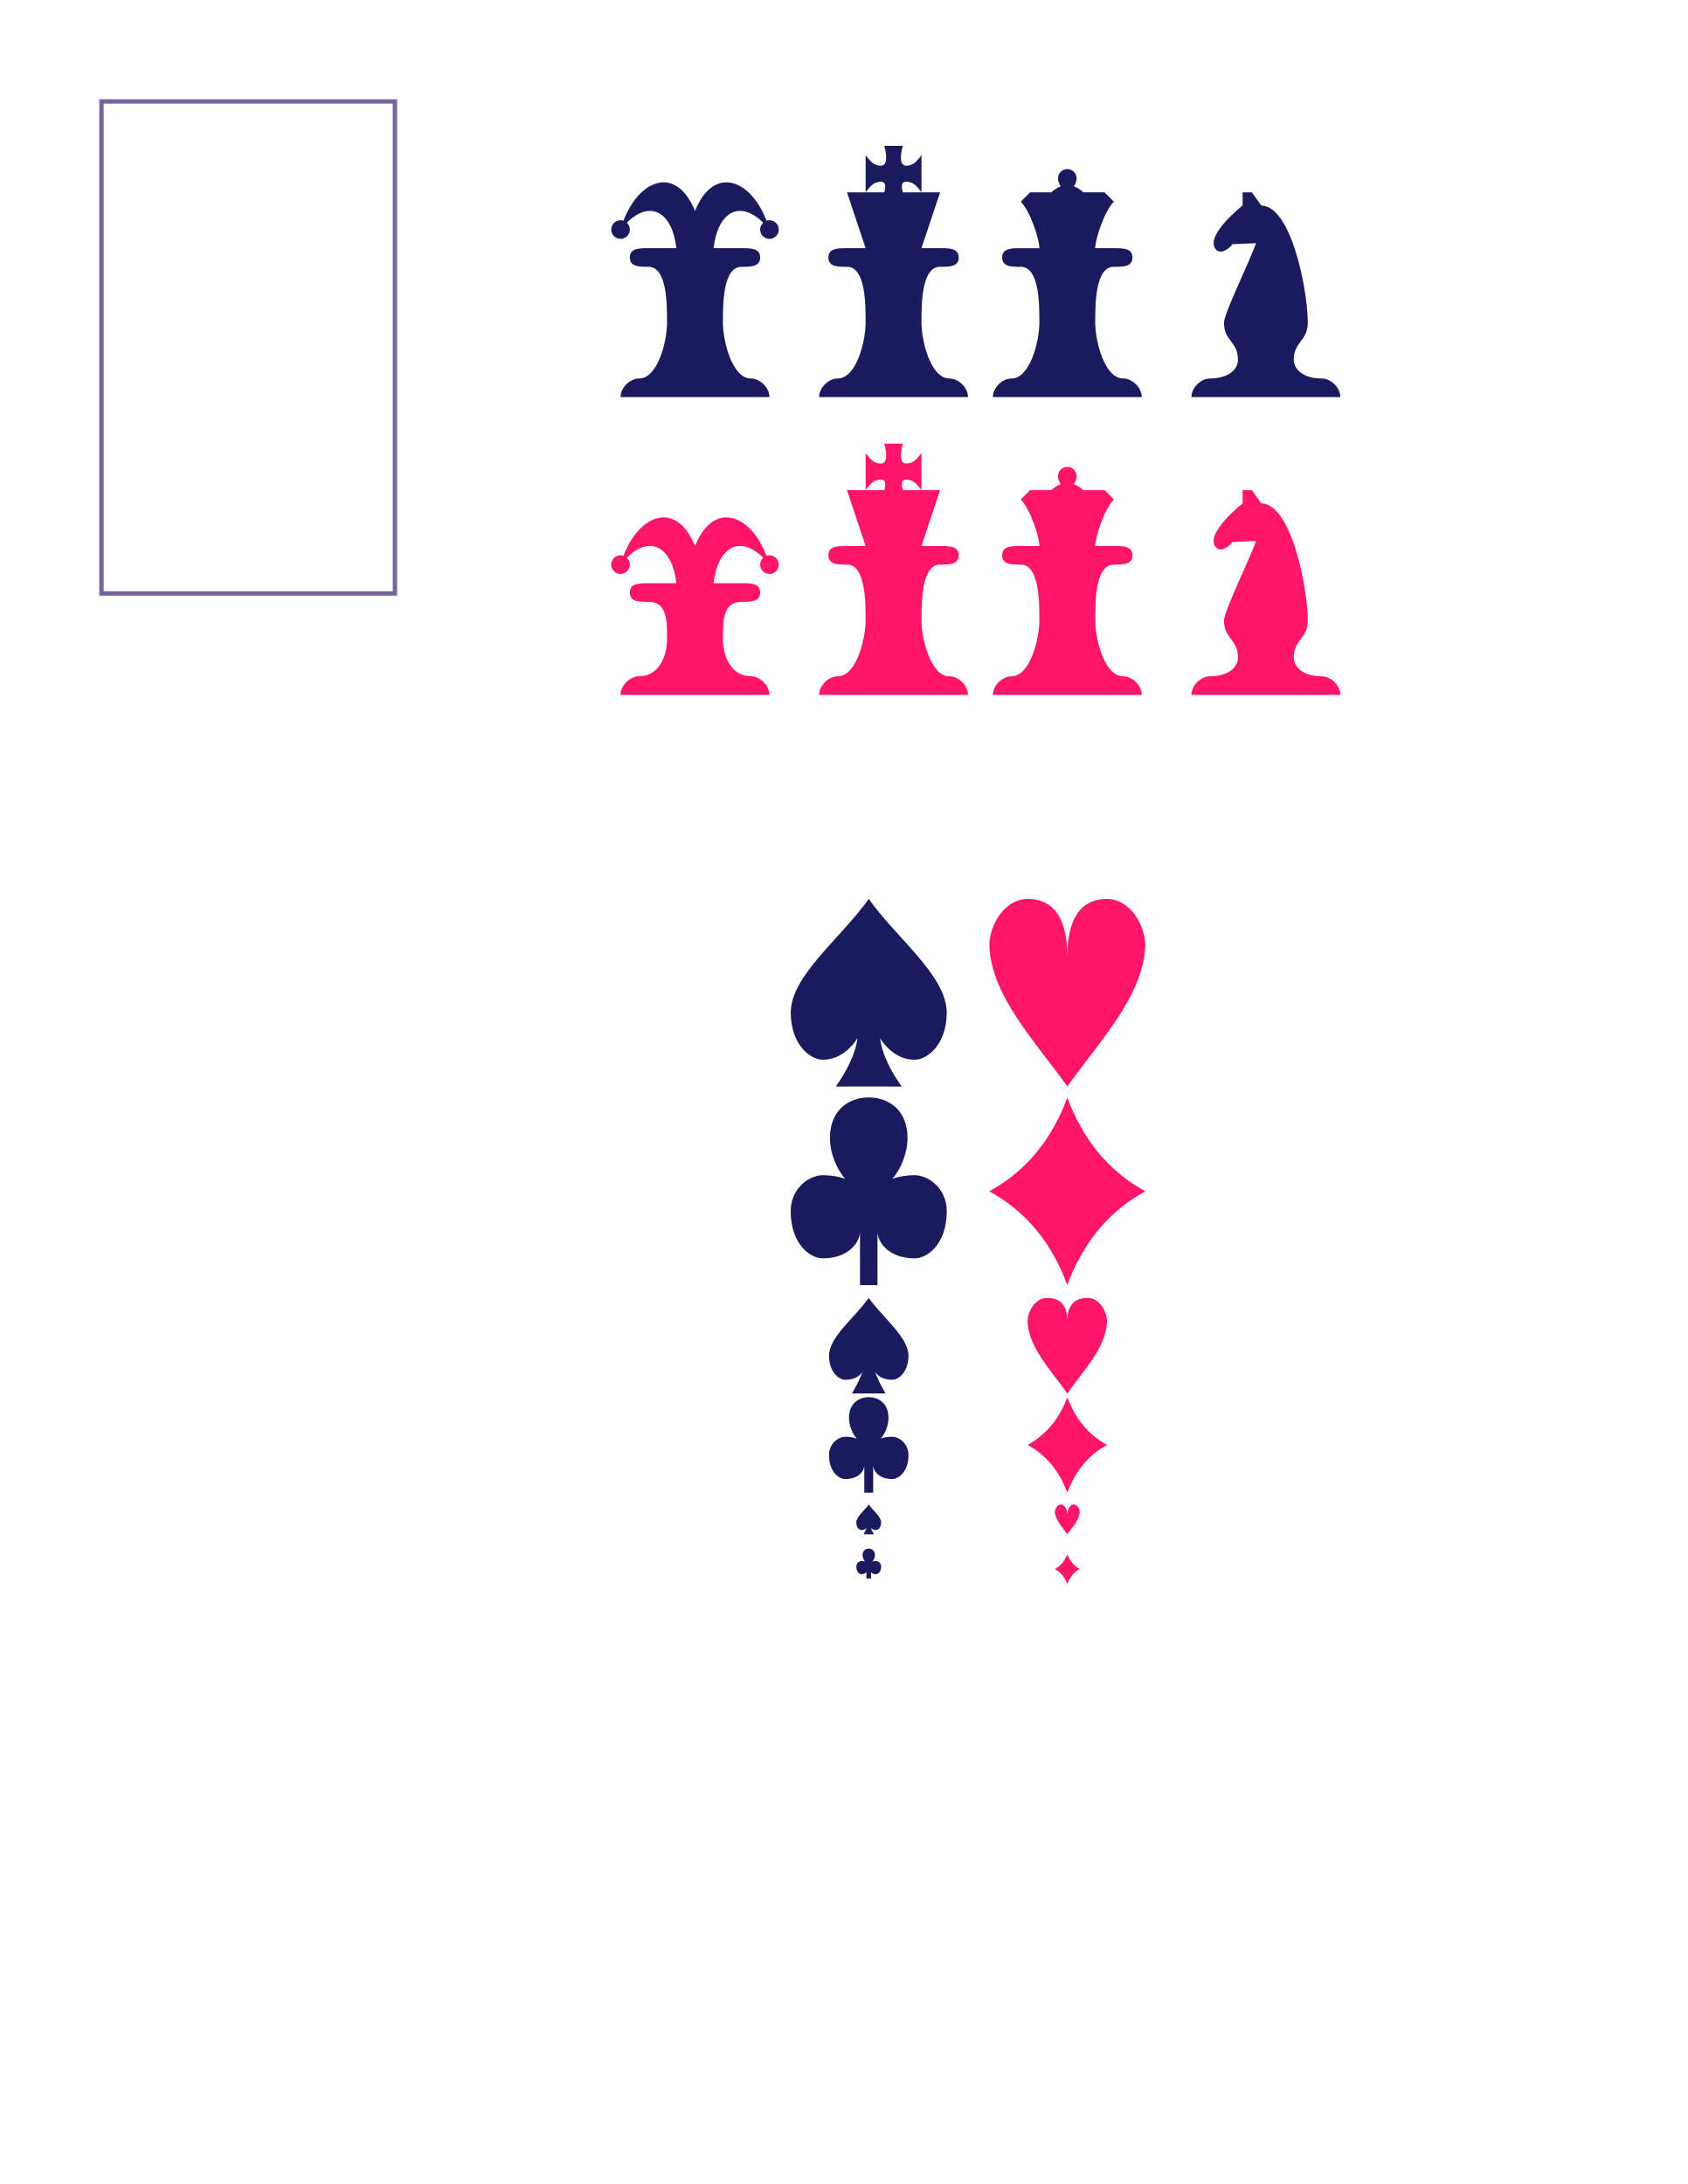
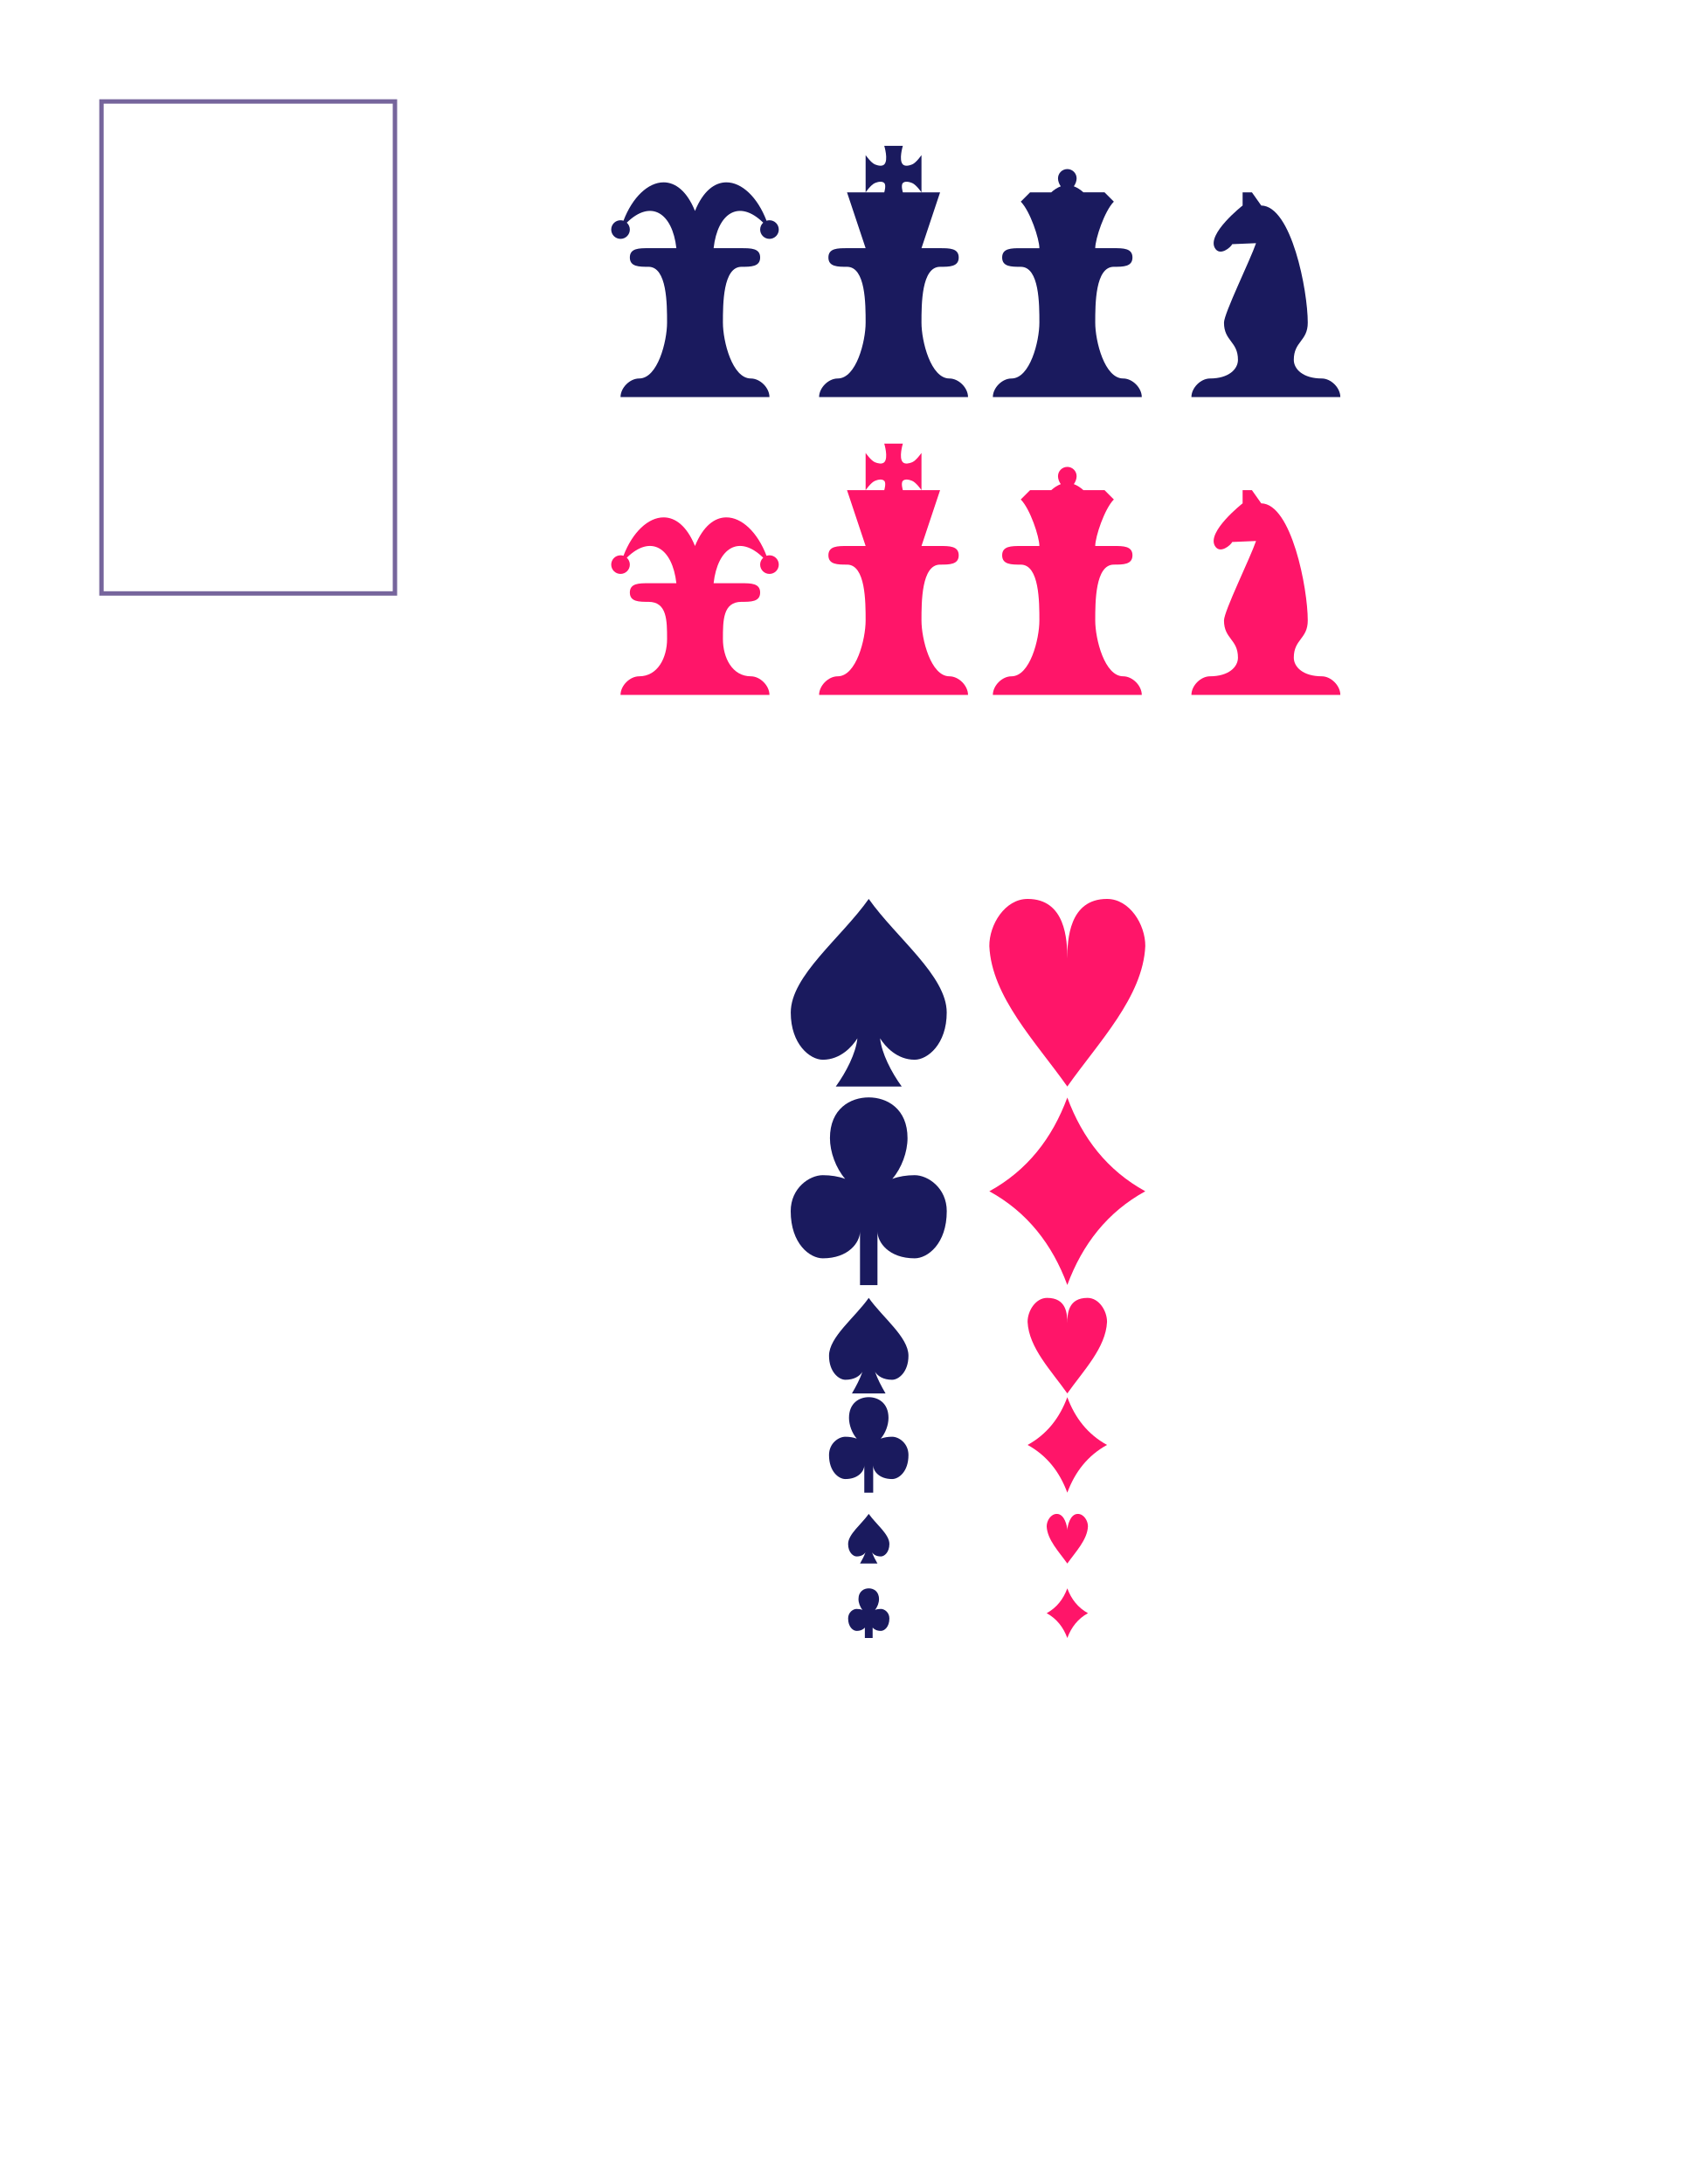
<svg xmlns="http://www.w3.org/2000/svg" width="8.5in" height="11in" viewBox="0 0 215.9 279.4" version="1.1" id="svg8">
  <defs id="defs2">
    </defs>
  <g id="layer1" transform="translate(0,-17.6)" style="display:inline;opacity:1">
    <path style="display:inline;fill:#ff1569;fill-opacity:1;stroke-width:0.03" d="m 133.942,183.639 c -1.48,0 -2.506,1.676 -2.497,3.073 0.152,3.307 3.038,6.253 5.08,9.15 2.042,-2.896 4.928,-5.843 5.08,-9.15 0.009,-1.397 -1.016,-3.073 -2.497,-3.073 -2.468,0 -2.583,2.016 -2.583,3.239 0,-1.222 -0.116,-3.239 -2.583,-3.239 z" id="path18063-8-7-1-7-29-6-7" />
    <g style="display:inline;fill:#ff1569;fill-opacity:1" id="g18077-2-9-0-6" transform="matrix(0.02902978,0,0,-0.03055766,129.9933,208.2052)">
      <path style="fill:#ff1569;fill-opacity:1;stroke-width:1" d="M 225,388.149 C 191.119,301.121 134.956,232.671 50.007,188.333 134.956,143.996 191.119,75.546 225,-11.482 258.881,75.546 315.044,143.996 399.993,188.333 315.044,232.671 258.881,301.121 225,388.149 Z" id="path18075-0-4-8-5" />
    </g>
    <path style="display:inline;fill:#1a1a5e;fill-opacity:1;stroke-width:0.03" d="m 111.125,183.639 c -1.795,2.542 -5.08,5.01 -5.08,7.404 0,2.063 1.248,3.073 2.09,3.073 1.151,0 1.854,-0.489 2.184,-1.022 -0.331,0.947 -0.782,1.798 -1.342,2.768 h 2.148 2.148 c -0.56,-0.97 -1.011,-1.822 -1.342,-2.768 0.33,0.533 1.033,1.022 2.184,1.022 0.842,0 2.09,-1.01 2.09,-3.073 0,-2.394 -3.285,-4.862 -5.08,-7.404 z" id="path6291-5" />
    <path style="display:inline;fill:#1a1a5e;fill-opacity:1;stroke-width:0.03" d="m 111.125,196.339 c -1.19,0 -2.526,0.733 -2.526,2.654 0,0.892 0.379,1.944 0.99,2.651 -0.433,-0.161 -0.93,-0.241 -1.455,-0.241 -0.871,0 -2.09,0.838 -2.09,2.34 0,2.13 1.248,3.073 2.09,3.073 1.684,0 2.422,-1.048 2.422,-1.746 -0.004,1.535 0,2.086 0,3.492 h 0.569 0.569 c 0,-1.406 0.004,-1.957 0,-3.492 0,0.699 0.738,1.746 2.422,1.746 0.842,0 2.09,-0.943 2.09,-3.073 0,-1.502 -1.219,-2.34 -2.09,-2.34 -0.524,0 -1.022,0.08 -1.455,0.241 0.612,-0.707 0.99,-1.759 0.99,-2.651 0,-1.921 -1.336,-2.654 -2.526,-2.654 z" id="path18059-7-3-07-0-3-17" />
-     <path style="display:inline;fill:#1a1a5e;fill-opacity:1;stroke-width:0.009" d="m 111.125,210.065 c -0.561,0.794 -1.587,1.566 -1.587,2.314 0,0.645 0.39,0.96 0.653,0.96 0.36,0 0.579,-0.153 0.682,-0.319 -0.103,0.296 -0.244,0.562 -0.419,0.865 h 0.671 0.671 c -0.175,-0.303 -0.316,-0.569 -0.419,-0.865 0.103,0.166 0.323,0.319 0.682,0.319 0.263,0 0.653,-0.316 0.653,-0.96 0,-0.748 -1.026,-1.519 -1.587,-2.314 z" id="path6291-0-8" />
-     <g style="display:inline;fill:#ff1569;fill-opacity:1" id="g18077-2-9-0-9-0" transform="matrix(0.00907181,0,0,-0.00954927,134.4838,220.1236)">
+     <path style="display:inline;fill:#1a1a5e;fill-opacity:1;stroke-width:0.015" d="m 111.125,211.275 c -0.933,1.32 -2.639,2.603 -2.639,3.846 0,1.072 0.648,1.596 1.086,1.596 0.598,0 0.963,-0.254 1.135,-0.531 -0.172,0.492 -0.406,0.934 -0.697,1.438 h 1.116 1.116 c -0.291,-0.504 -0.525,-0.946 -0.697,-1.438 0.171,0.277 0.537,0.531 1.135,0.531 0.437,0 1.086,-0.525 1.086,-1.596 0,-1.244 -1.706,-2.526 -2.639,-3.846 z" id="path6291-0-8" />
+     <g style="display:inline;fill:#ff1569;fill-opacity:1" id="g18077-2-9-0-9-0" transform="matrix(0.01509518,0,0,-0.01588966,133.1286,226.9675)">
      <path style="fill:#ff1569;fill-opacity:1;stroke-width:1" d="M 225,388.149 C 191.119,301.121 134.956,232.671 50.007,188.333 134.956,143.996 191.119,75.546 225,-11.482 258.881,75.546 315.044,143.996 399.993,188.333 315.044,232.671 258.881,301.121 225,388.149 Z" id="path18075-0-4-8-2-5" />
    </g>
-     <path style="display:inline;fill:#1a1a5e;fill-opacity:1;stroke-width:0.009" d="m 111.125,215.715 c -0.372,0 -0.789,0.229 -0.789,0.829 0,0.279 0.118,0.607 0.31,0.828 -0.135,-0.05 -0.291,-0.075 -0.455,-0.075 -0.272,0 -0.653,0.262 -0.653,0.731 0,0.666 0.39,0.96 0.653,0.96 0.312,0 0.517,-0.116 0.635,-0.255 v 0.8 h 0.121 0.178 0.299 v -0.8 c 0.118,0.139 0.323,0.255 0.635,0.255 0.263,0 0.653,-0.294 0.653,-0.96 0,-0.469 -0.381,-0.731 -0.653,-0.731 -0.164,0 -0.319,0.025 -0.455,0.075 0.191,-0.221 0.31,-0.55 0.31,-0.828 0,-0.6 -0.417,-0.829 -0.789,-0.829 z" id="path18059-7-3-07-0-3-17-3" />
-     <path style="display:inline;fill:#ff1569;fill-opacity:1;stroke-width:0.009" d="m 135.72,210.07 c -0.461,0 -0.781,0.523 -0.778,0.958 0.047,1.031 0.947,1.949 1.583,2.852 0.637,-0.903 1.536,-1.821 1.583,-2.852 0.003,-0.435 -0.316,-0.958 -0.778,-0.958 h -5.2e-4 c -0.6,0 -0.795,0.94 -0.805,1.235 -0.01,-0.295 -0.206,-1.235 -0.805,-1.235 z" id="path18063-8-7-1-7-29-6-7-83" />
+     <path style="display:inline;fill:#1a1a5e;fill-opacity:1;stroke-width:0.015" d="m 111.125,220.8 c -0.618,0 -1.312,0.381 -1.312,1.379 0,0.463 0.197,1.01 0.515,1.377 -0.225,-0.084 -0.484,-0.125 -0.756,-0.125 -0.452,0 -1.086,0.435 -1.086,1.216 0,1.107 0.648,1.596 1.086,1.596 0.518,0 0.86,-0.192 1.056,-0.423 V 227.15 h 0.202 0.296 0.497 v -1.331 c 0.196,0.231 0.537,0.423 1.056,0.423 0.437,0 1.086,-0.489 1.086,-1.596 0,-0.78 -0.633,-1.216 -1.086,-1.216 -0.272,0 -0.531,0.041 -0.756,0.125 0.318,-0.367 0.515,-0.914 0.515,-1.377 0,-0.998 -0.693,-1.379 -1.312,-1.379 z" id="path18059-7-3-07-0-3-17-3" />
+     <path style="display:inline;fill:#ff1569;fill-opacity:1;stroke-width:0.015" d="m 135.183,211.275 c -0.769,0 -1.302,0.871 -1.297,1.597 0.079,1.718 1.578,3.249 2.639,4.753 1.061,-1.505 2.56,-3.035 2.639,-4.753 0.005,-0.726 -0.527,-1.597 -1.296,-1.597 h -8.7e-4 c -0.999,0 -1.325,1.567 -1.342,2.058 -0.017,-0.491 -0.343,-2.058 -1.342,-2.058 z" id="path18063-8-7-1-7-29-6-7-83" />
    <path style="display:inline;opacity:1;fill:#ff1569;fill-opacity:1;stroke-width:0.058" d="m 121.927,56.4 c -2.907,0 -4.92,3.291 -4.902,6.034 0.298,6.494 5.965,12.279 9.975,17.966 4.009,-5.687 9.677,-11.472 9.975,-17.966 0.018,-2.743 -1.995,-6.034 -4.902,-6.034 -4.845,0 -5.073,5.235 -5.073,7.635 0,-2.4 -0.228,-7.635 -5.073,-7.635 z" id="path18063-8-7-1-7-29-6-7-5" transform="translate(9.525,76.2)" />
    <g style="display:inline;opacity:1;fill:#ff1569;fill-opacity:1" id="g18077-2-9-0-6-8" transform="matrix(0.057,0,0,-0.06,123.7,181.3)">
      <path style="fill:#ff1569;fill-opacity:1;stroke-width:1" d="M 225,388.149 C 191.119,301.121 134.956,232.671 50.007,188.333 134.956,143.996 191.119,75.546 225,-11.482 258.881,75.546 315.044,143.996 399.993,188.333 315.044,232.671 258.881,301.121 225,388.149 Z" id="path18075-0-4-8-5-1" />
    </g>
    <path style="display:inline;opacity:1;fill:#1a1a5e;fill-opacity:1;stroke-width:0.058" d="m 101.6,56.4 c -3.525,4.99 -9.975,9.838 -9.975,14.538 0,4.05 2.45,6.034 4.103,6.034 2.26,0 3.774,-1.696 4.422,-2.742 -0.204,1.914 -1.413,4.297 -2.768,6.17 h 4.218 4.218 c -1.355,-1.873 -2.564,-4.256 -2.768,-6.17 0.648,1.046 2.162,2.742 4.422,2.742 1.653,0 4.103,-1.984 4.103,-6.034 0,-4.7 -6.449,-9.547 -9.975,-14.538 z" id="path6291-5-9" transform="translate(9.525,76.2)" />
    <path style="display:inline;opacity:1;fill:#1a1a5e;fill-opacity:1;stroke-width:0.059" d="m 111.125,157.991 c -2.339,0 -4.963,1.44 -4.963,5.214 0,1.752 0.744,3.819 1.946,5.209 -0.851,-0.317 -1.828,-0.473 -2.859,-0.473 -1.711,0 -4.106,1.647 -4.106,4.598 0,4.186 2.452,6.039 4.106,6.039 3.309,0 4.758,-2.059 4.758,-3.431 -0.008,3.015 0,4.1 0,6.862 h 1.117 1.117 c 0,-2.762 0.008,-3.846 0,-6.862 0,1.372 1.45,3.431 4.758,3.431 1.654,0 4.106,-1.853 4.106,-6.039 0,-2.951 -2.395,-4.598 -4.106,-4.598 -1.031,0 -2.008,0.157 -2.859,0.473 1.202,-1.39 1.946,-3.457 1.946,-5.209 0,-3.774 -2.624,-5.214 -4.963,-5.214 z" id="path18059-7-3-07-0-3-17-7" />
  </g>
  <g id="layer2" style="display:inline">
    <path id="path1062-1-1" style="display:inline;fill:#1a1a5e;fill-opacity:1;stroke:none;stroke-width:0.286;stroke-dashoffset:45.012;paint-order:markers fill stroke;stop-color:#000000" d="m 67.818,23.326 c -1.965,4.05e-4 -3.98,1.889 -5.134,4.912 -0.121,-0.04 -0.248,-0.061 -0.375,-0.061 -0.658,0 -1.191,0.533 -1.191,1.191 0,0.658 0.533,1.191 1.191,1.191 0.658,0 1.191,-0.533 1.191,-1.191 -2.6e-5,-0.336 -0.142,-0.656 -0.391,-0.882 3.099,-3.034 5.835,-1.251 6.344,3.263 H 65.881 c -1.191,0 -2.381,0 -2.381,1.191 0,1.191 1.191,1.191 2.381,1.191 2.381,0 2.381,4.763 2.381,7.144 0,2.381 -1.191,7.144 -3.572,7.144 -1.191,0 -2.381,1.191 -2.381,2.381 h 9.525 V 26.988 c -1.036,-2.554 -2.512,-3.662 -4.016,-3.661 z m 8.033,0 c 1.965,4.05e-4 3.98,1.889 5.134,4.912 0.121,-0.04 0.248,-0.061 0.375,-0.061 0.658,0 1.191,0.533 1.191,1.191 0,0.658 -0.533,1.191 -1.191,1.191 -0.658,0 -1.191,-0.533 -1.191,-1.191 2.6e-5,-0.336 0.142,-0.656 0.391,-0.882 C 77.461,25.453 74.725,27.236 74.216,31.75 H 77.787 c 1.191,0 2.381,0 2.381,1.191 0,1.191 -1.191,1.191 -2.381,1.191 -2.381,0 -2.381,4.763 -2.381,7.144 0,2.381 1.191,7.144 3.572,7.144 1.191,0 2.381,1.191 2.381,2.381 h -9.525 V 26.988 c 1.036,-2.554 2.512,-3.662 4.016,-3.661 z" transform="translate(17.06563)" />
    <rect style="display:inline;fill:none;fill-opacity:1;stroke:#76659c;stroke-width:0.561;stroke-dashoffset:45.012;paint-order:markers fill stroke;stop-color:#000000" id="rect3511" width="37.539" height="62.939" x="12.98" y="12.98" />
    <path style="display:inline;fill:#1a1a5e;fill-opacity:1;stroke:none;stroke-width:0.099px;stroke-linecap:butt;stroke-linejoin:miter;stroke-opacity:1" d="m 136.525,21.63 c -0.658,0 -1.191,0.533 -1.191,1.191 0,0.332 0.136,0.716 0.354,1.016 -0.431,0.16 -0.848,0.43 -1.222,0.77 h -2.704 l -1.191,1.191 c 1.191,1.191 2.381,4.763 2.381,5.953 h -2.381 c -1.191,0 -2.381,0 -2.381,1.191 0,1.191 1.191,1.191 2.381,1.191 2.381,0 2.381,4.763 2.381,7.144 0,2.381 -1.191,7.144 -3.572,7.144 C 128.191,48.419 127,49.609 127,50.8 h 9.525 9.525 c 0,-1.191 -1.191,-2.381 -2.381,-2.381 -2.381,0 -3.572,-4.763 -3.572,-7.144 0,-2.381 0,-7.144 2.381,-7.144 1.191,0 2.381,0 2.381,-1.191 0,-1.191 -1.191,-1.191 -2.381,-1.191 h -2.381 c 0,-1.191 1.191,-4.763 2.381,-5.953 l -1.191,-1.191 h -2.704 c -0.374,-0.339 -0.792,-0.61 -1.222,-0.77 0.219,-0.3 0.354,-0.685 0.354,-1.016 0,-0.658 -0.533,-1.191 -1.191,-1.191 z" id="path2152-1-9-0" />
    <path style="display:inline;fill:#1a1a5e;fill-opacity:1;stroke:none;stroke-width:0.099px;stroke-linecap:butt;stroke-linejoin:miter;stroke-opacity:1" d="m 160.139,24.606 1.191,1.687 c 3.869,0.055 5.953,10.858 5.953,14.982 0,2.381 -1.786,2.381 -1.786,4.763 0,1.191 1.191,2.381 3.572,2.381 1.191,0 2.381,1.191 2.381,2.381 h -9.525 -9.525 c 0,-1.191 1.191,-2.381 2.381,-2.381 2.381,0 3.572,-1.191 3.572,-2.381 0,-2.381 -1.786,-2.381 -1.786,-4.763 0,-1.191 3.348,-7.968 4.099,-10.166 l -3.045,0.127 c -0.171,0.389 -1.576,1.612 -2.221,0.495 -1.054,-1.825 3.549,-5.438 3.549,-5.438 v -1.687 z" id="path4586-5-7-0-0-1-9-2-8" />
    <path style="display:inline;fill:#1a1a5e;fill-opacity:1;stroke:none;stroke-width:0.099px;stroke-linecap:butt;stroke-linejoin:miter;stroke-opacity:1" d="m 113.109,18.653 c 0,0 0.561,1.82 0,2.381 -0.281,0.281 -0.824,0.152 -1.191,0 -0.519,-0.215 -1.191,-1.191 -1.191,-1.191 v 4.763 c 0,0 0.672,-0.976 1.191,-1.191 0.367,-0.152 0.91,-0.281 1.191,0 0.281,0.281 0,1.191 0,1.191 h -2.381 -1.191 -1.191 l 2.381,7.144 h -2.381 c -1.191,0 -2.381,0 -2.381,1.191 0,1.191 1.191,1.191 2.381,1.191 2.381,0 2.381,4.763 2.381,7.144 0,2.381 -1.191,7.144 -3.572,7.144 -1.191,0 -2.381,1.191 -2.381,2.381 h 9.525 9.525 c 0,-1.191 -1.191,-2.381 -2.381,-2.381 -2.381,0 -3.572,-4.763 -3.572,-7.144 0,-2.381 0,-7.144 2.381,-7.144 1.191,0 2.381,0 2.381,-1.191 0,-1.191 -1.191,-1.191 -2.381,-1.191 h -2.381 l 2.381,-7.144 h -1.191 -1.191 -2.381 c 0,0 -0.281,-0.91 0,-1.191 0.281,-0.281 0.824,-0.152 1.191,0 0.519,0.215 1.191,1.191 1.191,1.191 v -4.763 c 0,0 -0.672,0.976 -1.191,1.191 -0.367,0.152 -0.91,0.281 -1.191,0 -0.561,-0.561 0,-2.381 0,-2.381 h -1.191 z" id="path4586-5-7-3-5-0-6-8-0-4" />
    <path id="path4586-5-7-3" style="display:inline;fill:#ff1569;fill-opacity:1;stroke:none;stroke-width:0.099px;stroke-linecap:butt;stroke-linejoin:miter;stroke-opacity:1" d="m 70.199,66.189 c -1.965,4.05e-4 -3.98,1.889 -5.134,4.912 -0.121,-0.04 -0.248,-0.061 -0.375,-0.061 -0.658,0 -1.191,0.533 -1.191,1.191 0,0.658 0.533,1.191 1.191,1.191 0.658,0 1.191,-0.533 1.191,-1.191 -2.5e-5,-0.336 -0.142,-0.656 -0.391,-0.882 3.099,-3.034 5.835,-1.251 6.344,3.263 H 68.263 c -1.191,0 -2.381,0 -2.381,1.191 0,1.191 1.191,1.191 2.381,1.191 2.381,0 2.381,2.381 2.381,4.763 0,2.381 -1.191,4.763 -3.572,4.763 -1.191,0 -2.381,1.191 -2.381,2.381 h 9.525 V 69.85 C 73.18,67.296 71.704,66.188 70.199,66.189 Z m 8.033,0 c 1.965,4.05e-4 3.98,1.889 5.134,4.912 0.121,-0.04 0.248,-0.061 0.375,-0.061 0.658,0 1.191,0.533 1.191,1.191 0,0.658 -0.533,1.191 -1.191,1.191 -0.658,0 -1.191,-0.533 -1.191,-1.191 2.5e-5,-0.336 0.142,-0.656 0.391,-0.882 -3.099,-3.034 -5.835,-1.251 -6.344,3.263 h 3.572 c 1.191,0 2.381,0 2.381,1.191 0,1.191 -1.191,1.191 -2.381,1.191 -2.381,0 -2.381,2.381 -2.381,4.763 0,2.381 1.191,4.763 3.572,4.763 1.191,0 2.381,1.191 2.381,2.381 h -9.525 V 69.85 c 1.036,-2.554 2.511,-3.662 4.016,-3.661 z" transform="translate(14.68437)" />
    <path style="display:inline;fill:#ff1569;fill-opacity:1;stroke:none;stroke-width:0.099px;stroke-linecap:butt;stroke-linejoin:miter;stroke-opacity:1" d="m 136.525,59.73 c -0.658,0 -1.191,0.533 -1.191,1.191 0,0.332 0.136,0.716 0.354,1.016 -0.431,0.16 -0.848,0.43 -1.222,0.77 h -2.704 l -1.191,1.191 c 1.191,1.191 2.381,4.763 2.381,5.953 h -2.381 c -1.191,0 -2.381,0 -2.381,1.191 0,1.191 1.191,1.191 2.381,1.191 2.381,0 2.381,4.763 2.381,7.144 0,2.381 -1.191,7.144 -3.572,7.144 C 128.191,86.519 127,87.709 127,88.9 h 9.525 9.525 c 0,-1.191 -1.191,-2.381 -2.381,-2.381 -2.381,0 -3.572,-4.763 -3.572,-7.144 0,-2.381 0,-7.144 2.381,-7.144 1.191,0 2.381,0 2.381,-1.191 0,-1.191 -1.191,-1.191 -2.381,-1.191 h -2.381 c 0,-1.191 1.191,-4.763 2.381,-5.953 l -1.191,-1.191 h -2.704 c -0.374,-0.339 -0.792,-0.61 -1.222,-0.77 0.219,-0.3 0.354,-0.685 0.354,-1.016 0,-0.658 -0.533,-1.191 -1.191,-1.191 z" id="path2152-1-9-0-3" />
    <path style="display:inline;fill:#ff1569;fill-opacity:1;stroke:none;stroke-width:0.099px;stroke-linecap:butt;stroke-linejoin:miter;stroke-opacity:1" d="m 160.139,62.706 1.191,1.687 c 3.869,0.055 5.953,10.858 5.953,14.982 0,2.381 -1.786,2.381 -1.786,4.763 0,1.191 1.191,2.381 3.572,2.381 1.191,0 2.381,1.191 2.381,2.381 h -9.525 -9.525 c 0,-1.191 1.191,-2.381 2.381,-2.381 2.381,0 3.572,-1.191 3.572,-2.381 0,-2.381 -1.786,-2.381 -1.786,-4.763 0,-1.191 3.348,-7.968 4.099,-10.166 l -3.045,0.127 c -0.171,0.389 -1.576,1.612 -2.221,0.495 -1.054,-1.825 3.549,-5.438 3.549,-5.438 v -1.687 z" id="path4586-5-7-0-0-1-9-2-8-0" />
    <path style="display:inline;fill:#ff1569;fill-opacity:1;stroke:none;stroke-width:0.099px;stroke-linecap:butt;stroke-linejoin:miter;stroke-opacity:1" d="m 113.109,56.753 c 0,0 0.561,1.82 0,2.381 -0.281,0.281 -0.824,0.152 -1.191,0 -0.519,-0.215 -1.191,-1.191 -1.191,-1.191 v 4.763 c 0,0 0.672,-0.976 1.191,-1.191 0.367,-0.152 0.91,-0.281 1.191,0 0.281,0.281 0,1.191 0,1.191 h -2.381 -1.191 -1.191 l 2.381,7.144 h -2.381 c -1.191,0 -2.381,0 -2.381,1.191 0,1.191 1.191,1.191 2.381,1.191 2.381,0 2.381,4.763 2.381,7.144 0,2.381 -1.191,7.144 -3.572,7.144 -1.191,0 -2.381,1.191 -2.381,2.381 h 9.525 9.525 c 0,-1.191 -1.191,-2.381 -2.381,-2.381 -2.381,0 -3.572,-4.763 -3.572,-7.144 0,-2.381 0,-7.144 2.381,-7.144 1.191,0 2.381,0 2.381,-1.191 0,-1.191 -1.191,-1.191 -2.381,-1.191 h -2.381 l 2.381,-7.144 h -1.191 -1.191 -2.381 c 0,0 -0.281,-0.91 0,-1.191 0.281,-0.281 0.824,-0.152 1.191,0 0.519,0.215 1.191,1.191 1.191,1.191 v -4.763 c 0,0 -0.672,0.976 -1.191,1.191 -0.367,0.152 -0.91,0.281 -1.191,0 -0.561,-0.561 0,-2.381 0,-2.381 h -1.191 z" id="path4586-5-7-3-5-0-6-8-0-4-4" />
  </g>
</svg>
